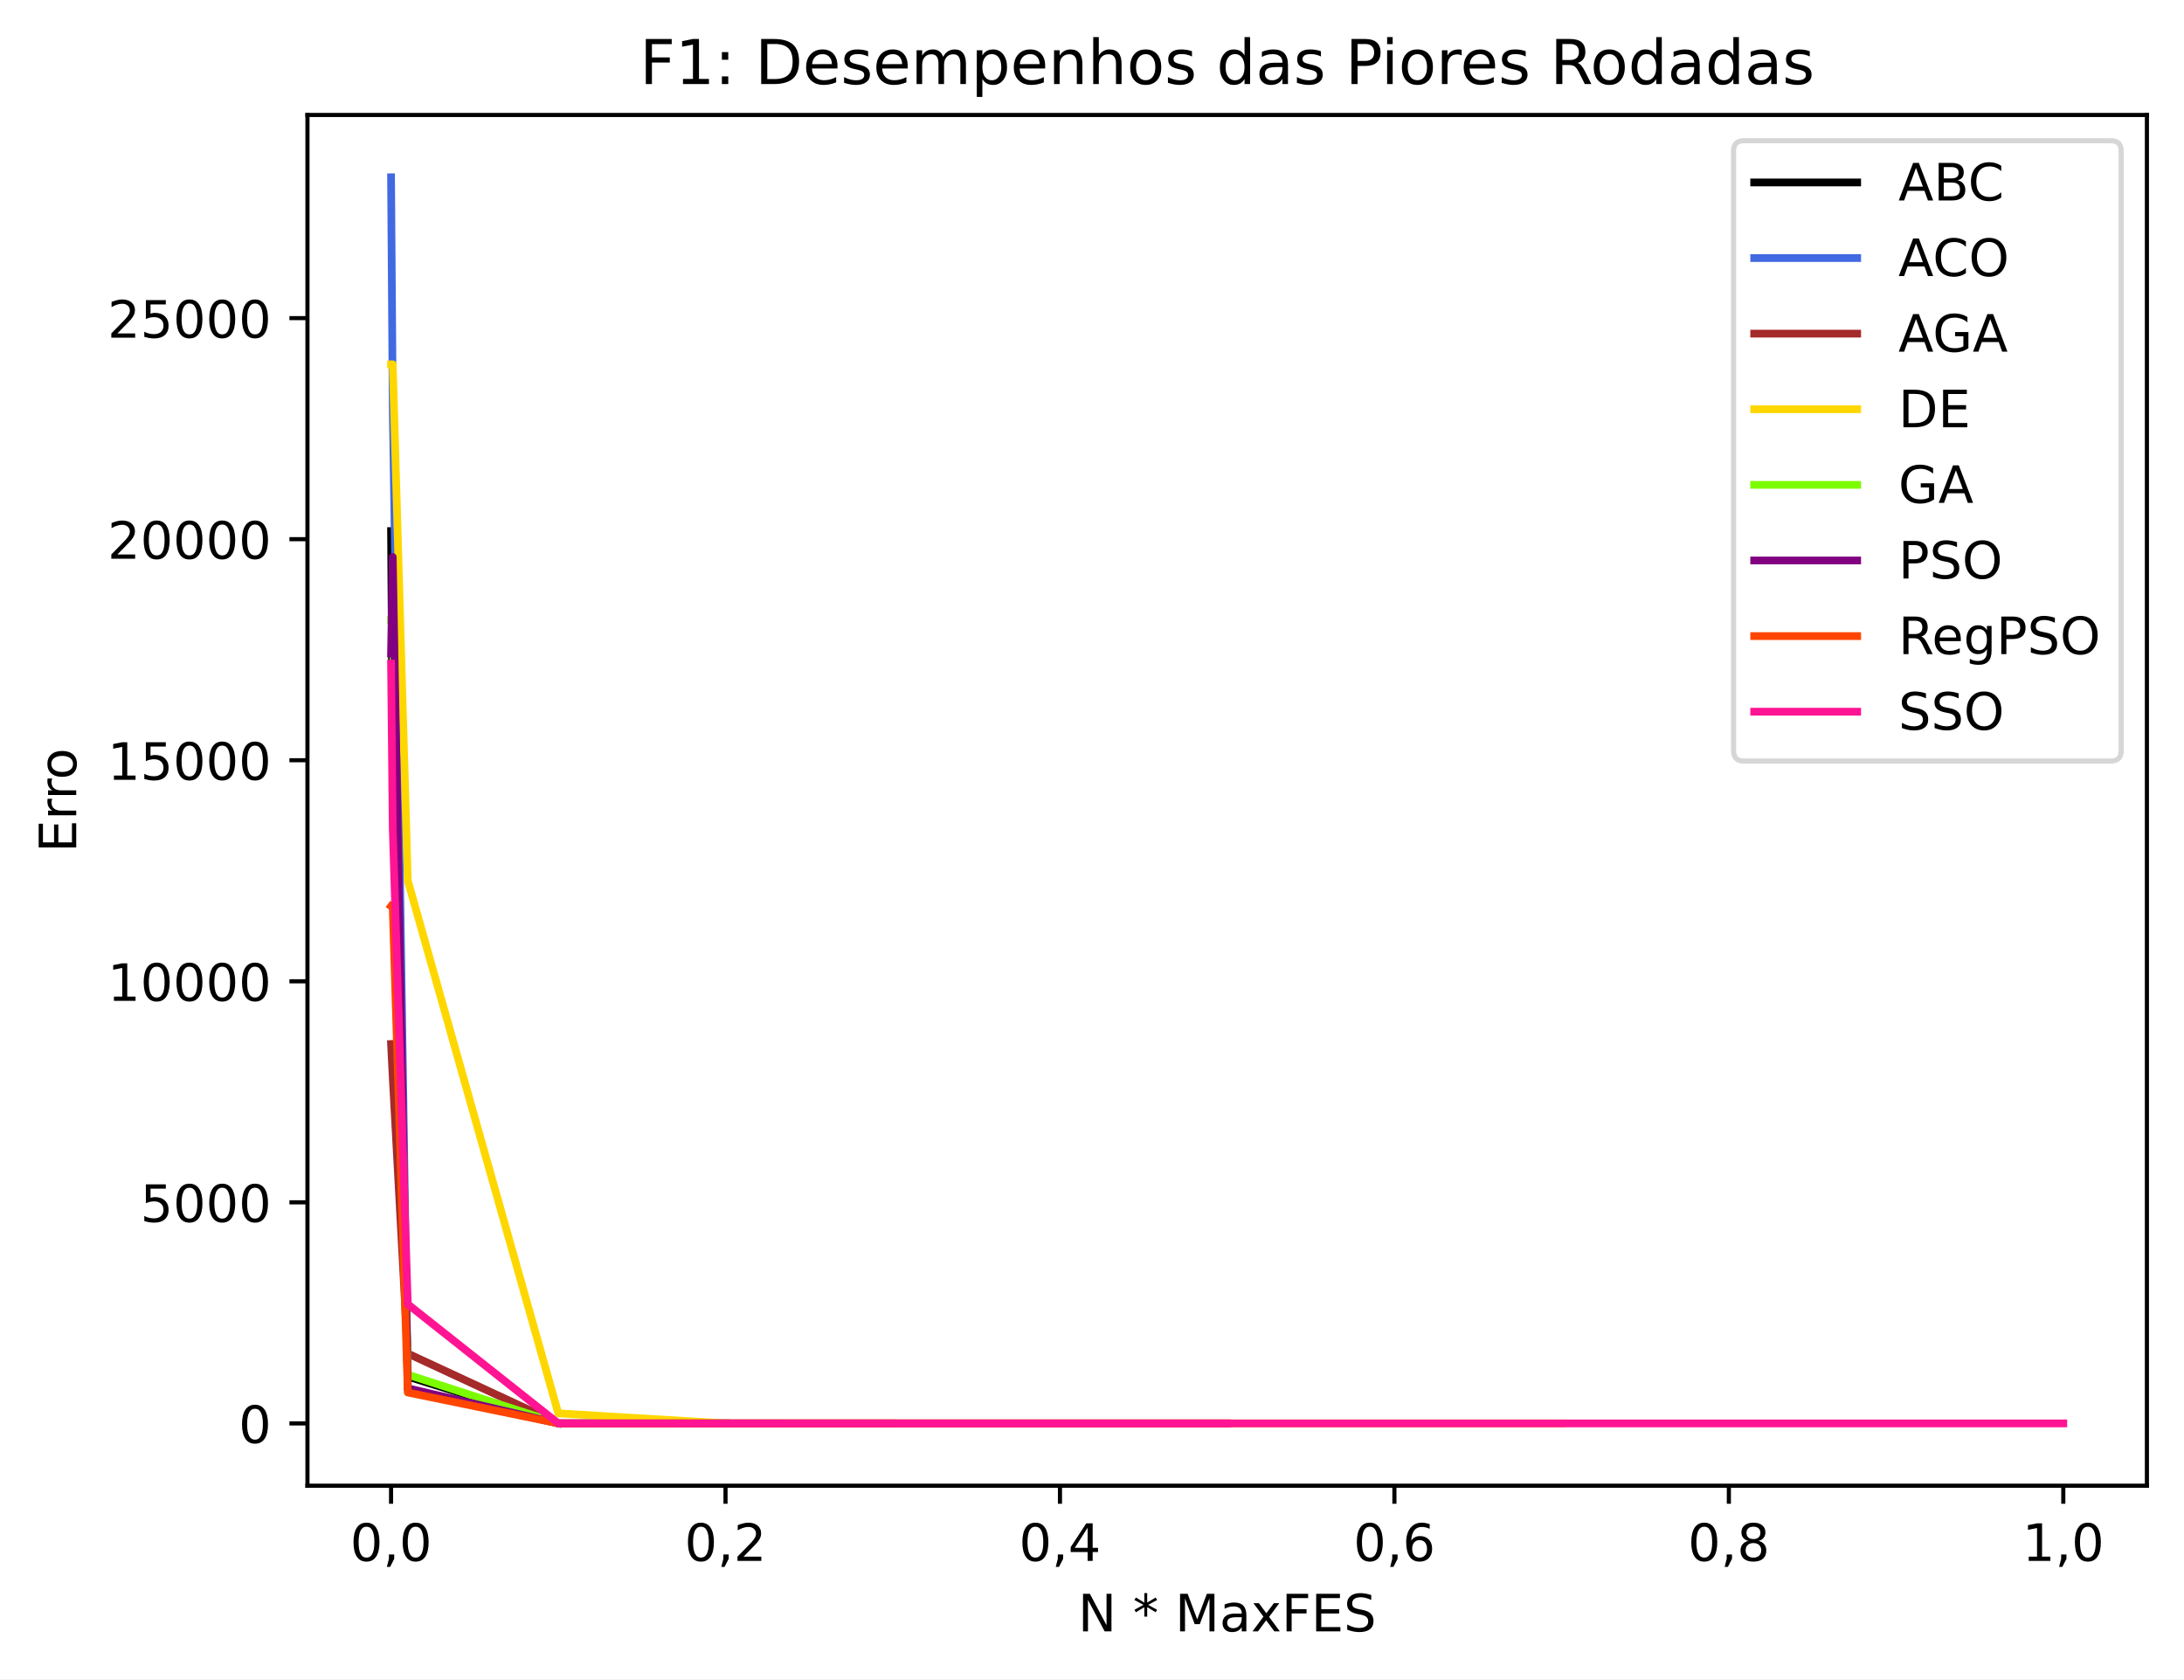
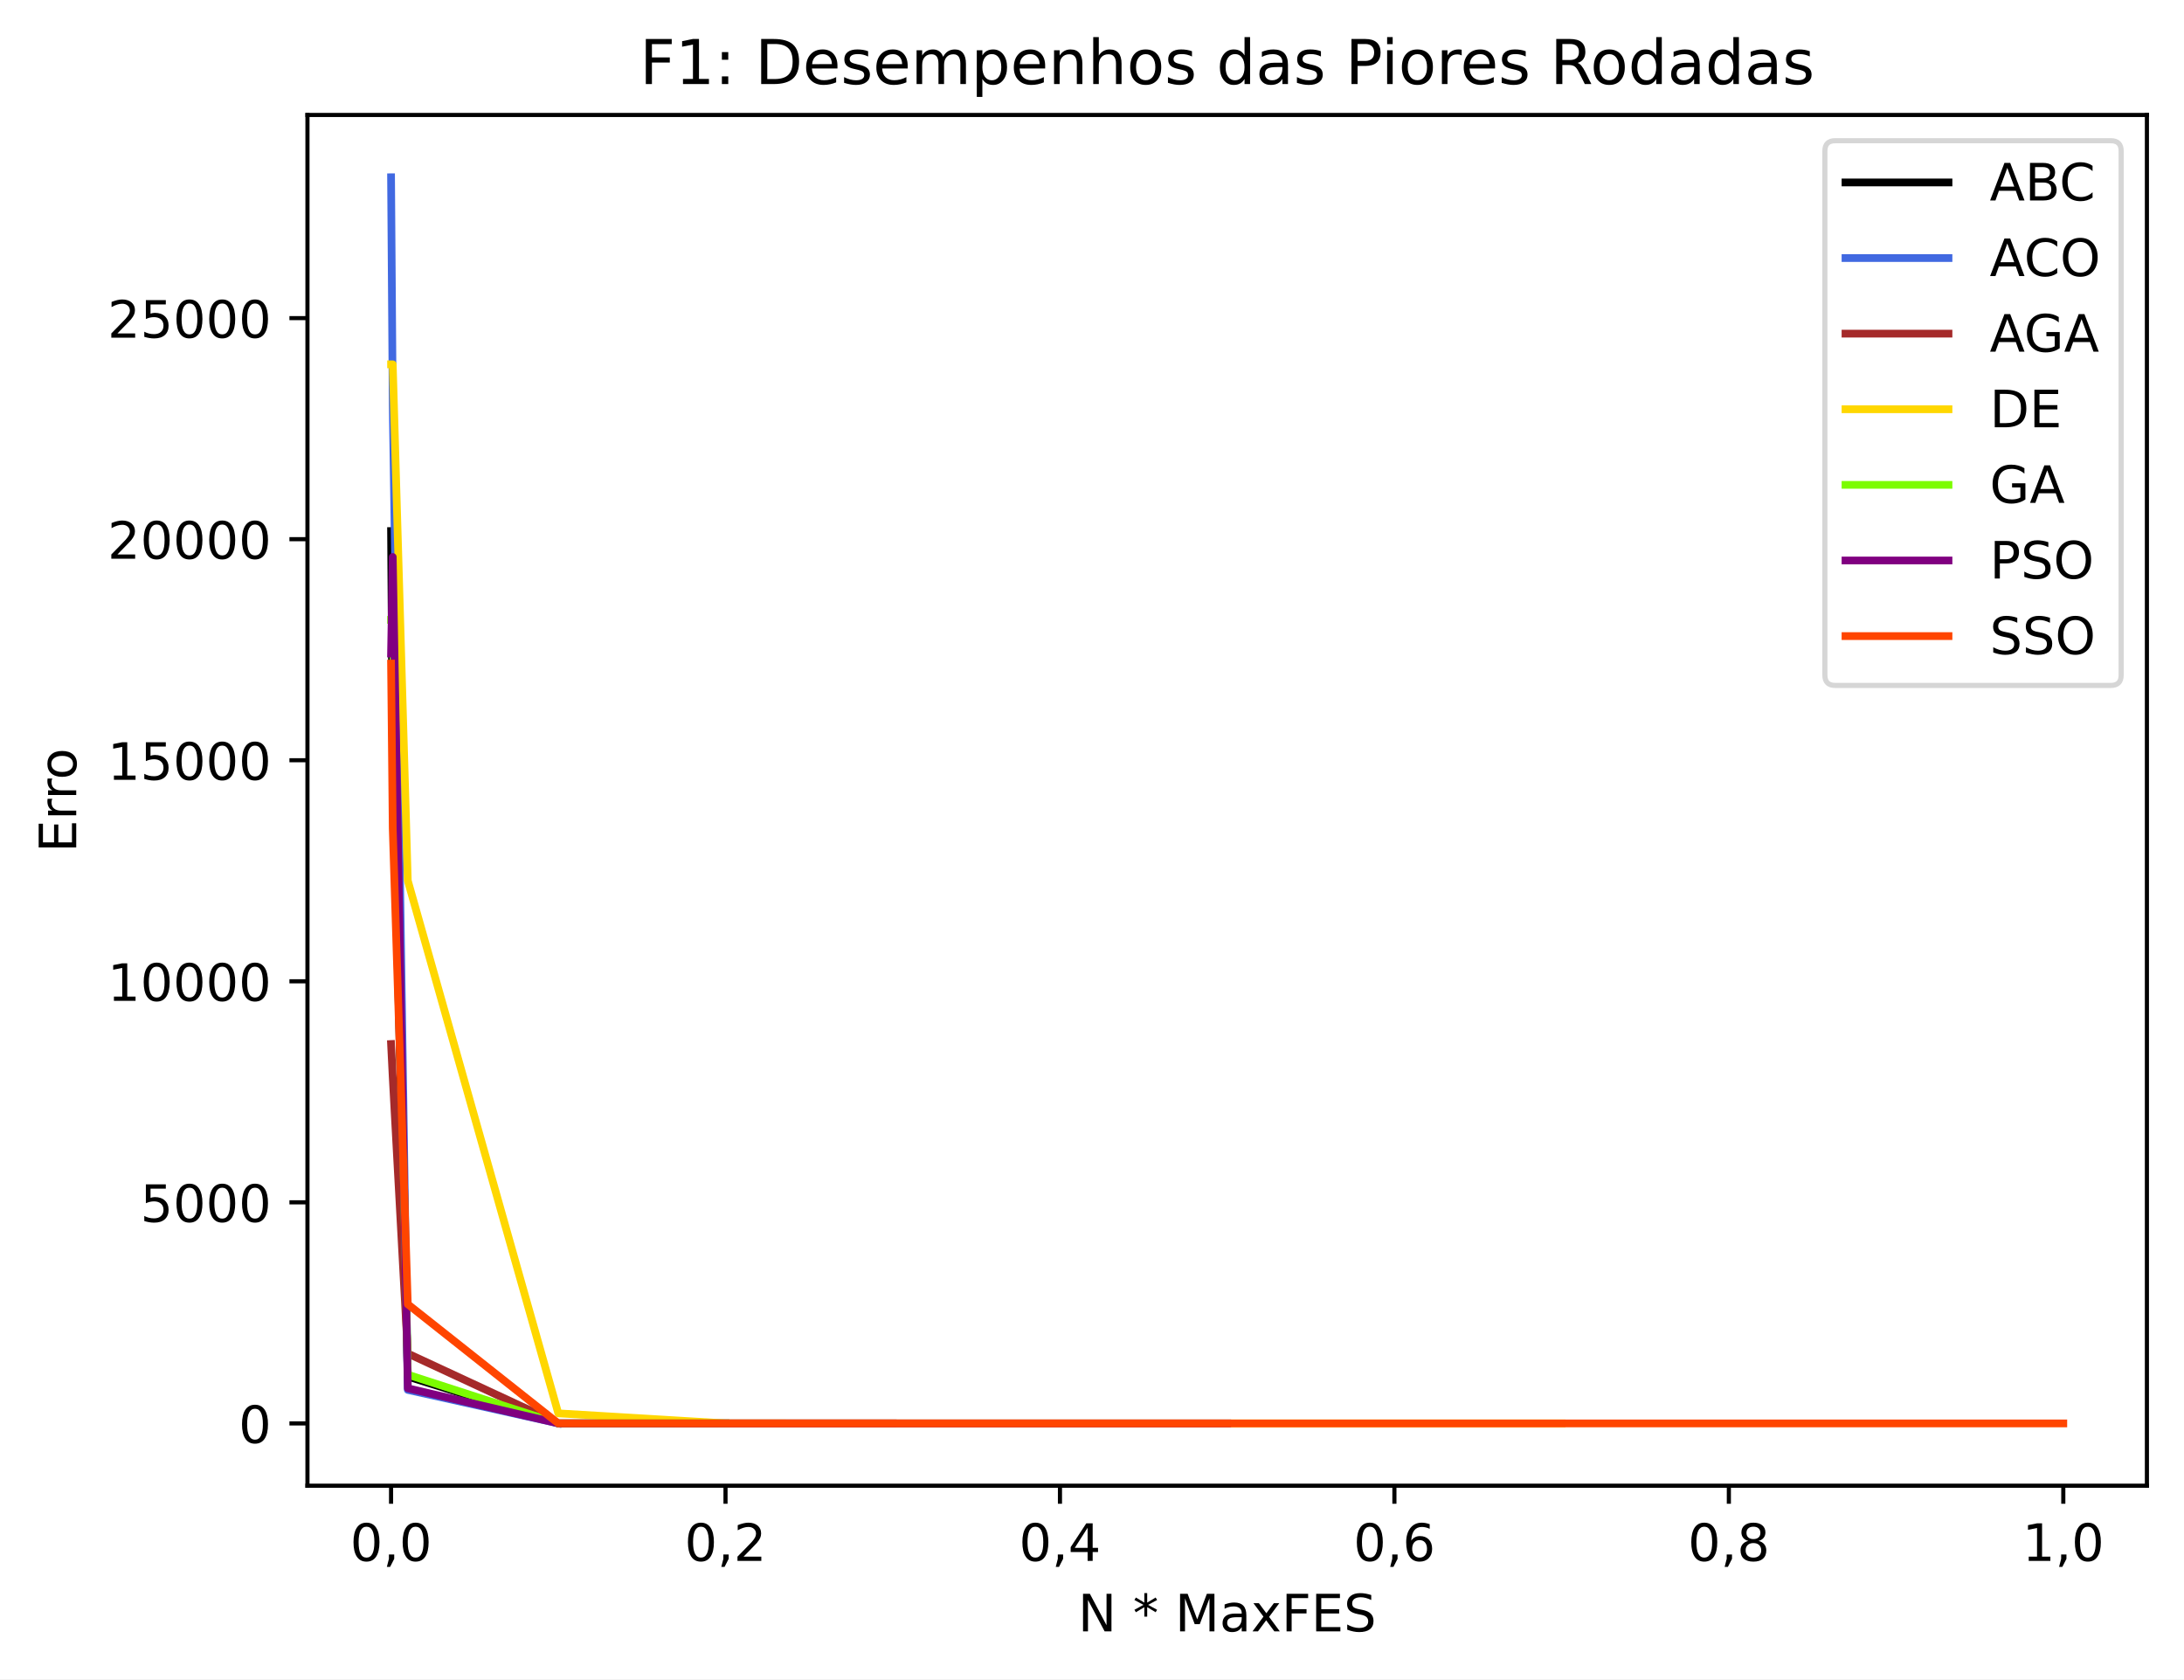
<svg xmlns="http://www.w3.org/2000/svg" xmlns:xlink="http://www.w3.org/1999/xlink" height="325.986pt" version="1.1" viewBox="0 0 424.011 325.986" width="424.011pt">
  <defs>
    <style type="text/css">*{stroke-linecap:butt;stroke-linejoin:round;}</style>
  </defs>
  <g id="figure_1">
    <g id="patch_1">
      <path d="M 0 325.986  L 424.011 325.986  L 424.011 0  L 0 0  z " style="fill:#ffffff;" />
    </g>
    <g id="axes_1">
      <g id="patch_2">
        <path d="M 59.691 288.43  L 416.811 288.43  L 416.811 22.318  L 59.691 22.318  z " style="fill:#ffffff;" />
      </g>
      <g id="matplotlib.axis_1">
        <g id="xtick_1">
          <g id="line2d_1">
            <defs>
-               <path d="M 0 0  L 0 3.5  " id="m56b409e2ac" style="stroke:#000000;stroke-width:0.8;" />
-             </defs>
-             <g>
-               <use style="stroke:#000000;stroke-width:0.8;" x="75.923" xlink:href="#m56b409e2ac" y="288.43" />
+               <path d="M 0 0  L 0 3.5  " id="m7da3869142" style="stroke:#000000;stroke-width:0.8;" />
+             </defs>
+             <g>
+               <use style="stroke:#000000;stroke-width:0.8;" x="75.923" xlink:href="#m7da3869142" y="288.43" />
            </g>
          </g>
          <g id="text_1">
            <g transform="translate(67.97179 303.0286)scale(0.1 -0.1)">
              <defs>
                <path d="M 31.781 66.406  Q 24.172 66.406 20.328 58.906  Q 16.5 51.422 16.5 36.375  Q 16.5 21.391 20.328 13.891  Q 24.172 6.391 31.781 6.391  Q 39.453 6.391 43.281 13.891  Q 47.125 21.391 47.125 36.375  Q 47.125 51.422 43.281 58.906  Q 39.453 66.406 31.781 66.406  z M 31.781 74.219  Q 44.047 74.219 50.516 64.516  Q 56.984 54.828 56.984 36.375  Q 56.984 17.969 50.516 8.266  Q 44.047 -1.422 31.781 -1.422  Q 19.531 -1.422 13.062 8.266  Q 6.594 17.969 6.594 36.375  Q 6.594 54.828 13.062 64.516  Q 19.531 74.219 31.781 74.219  z " id="DejaVuSans-48" />
                <path d="M 11.719 12.406  L 22.016 12.406  L 22.016 4  L 14.016 -11.625  L 7.719 -11.625  L 11.719 4  z " id="DejaVuSans-44" />
              </defs>
              <use xlink:href="#DejaVuSans-48" />
              <use x="63.623" xlink:href="#DejaVuSans-44" />
              <use x="95.41" xlink:href="#DejaVuSans-48" />
            </g>
          </g>
        </g>
        <g id="xtick_2">
          <g id="line2d_2">
            <g>
-               <use style="stroke:#000000;stroke-width:0.8;" x="140.854" xlink:href="#m56b409e2ac" y="288.43" />
+               <use style="stroke:#000000;stroke-width:0.8;" x="140.854" xlink:href="#m7da3869142" y="288.43" />
            </g>
          </g>
          <g id="text_2">
            <g transform="translate(132.9027 303.0286)scale(0.1 -0.1)">
              <defs>
                <path d="M 19.188 8.297  L 53.609 8.297  L 53.609 0  L 7.328 0  L 7.328 8.297  Q 12.938 14.109 22.625 23.891  Q 32.328 33.688 34.812 36.531  Q 39.547 41.844 41.422 45.531  Q 43.312 49.219 43.312 52.781  Q 43.312 58.594 39.234 62.25  Q 35.156 65.922 28.609 65.922  Q 23.969 65.922 18.812 64.312  Q 13.672 62.703 7.812 59.422  L 7.812 69.391  Q 13.766 71.781 18.938 73  Q 24.125 74.219 28.422 74.219  Q 39.75 74.219 46.484 68.547  Q 53.219 62.891 53.219 53.422  Q 53.219 48.922 51.531 44.891  Q 49.859 40.875 45.406 35.406  Q 44.188 33.984 37.641 27.219  Q 31.109 20.453 19.188 8.297  z " id="DejaVuSans-50" />
              </defs>
              <use xlink:href="#DejaVuSans-48" />
              <use x="63.623" xlink:href="#DejaVuSans-44" />
              <use x="95.41" xlink:href="#DejaVuSans-50" />
            </g>
          </g>
        </g>
        <g id="xtick_3">
          <g id="line2d_3">
            <g>
-               <use style="stroke:#000000;stroke-width:0.8;" x="205.785" xlink:href="#m56b409e2ac" y="288.43" />
+               <use style="stroke:#000000;stroke-width:0.8;" x="205.785" xlink:href="#m7da3869142" y="288.43" />
            </g>
          </g>
          <g id="text_3">
            <g transform="translate(197.8336 303.0286)scale(0.1 -0.1)">
              <defs>
                <path d="M 37.797 64.312  L 12.891 25.391  L 37.797 25.391  z M 35.203 72.906  L 47.609 72.906  L 47.609 25.391  L 58.016 25.391  L 58.016 17.188  L 47.609 17.188  L 47.609 0  L 37.797 0  L 37.797 17.188  L 4.891 17.188  L 4.891 26.703  z " id="DejaVuSans-52" />
              </defs>
              <use xlink:href="#DejaVuSans-48" />
              <use x="63.623" xlink:href="#DejaVuSans-44" />
              <use x="95.41" xlink:href="#DejaVuSans-52" />
            </g>
          </g>
        </g>
        <g id="xtick_4">
          <g id="line2d_4">
            <g>
-               <use style="stroke:#000000;stroke-width:0.8;" x="270.716" xlink:href="#m56b409e2ac" y="288.43" />
+               <use style="stroke:#000000;stroke-width:0.8;" x="270.716" xlink:href="#m7da3869142" y="288.43" />
            </g>
          </g>
          <g id="text_4">
            <g transform="translate(262.7645 303.0286)scale(0.1 -0.1)">
              <defs>
                <path d="M 33.016 40.375  Q 26.375 40.375 22.484 35.828  Q 18.609 31.297 18.609 23.391  Q 18.609 15.531 22.484 10.953  Q 26.375 6.391 33.016 6.391  Q 39.656 6.391 43.531 10.953  Q 47.406 15.531 47.406 23.391  Q 47.406 31.297 43.531 35.828  Q 39.656 40.375 33.016 40.375  z M 52.594 71.297  L 52.594 62.312  Q 48.875 64.062 45.094 64.984  Q 41.312 65.922 37.594 65.922  Q 27.828 65.922 22.672 59.328  Q 17.531 52.734 16.797 39.406  Q 19.672 43.656 24.016 45.922  Q 28.375 48.188 33.594 48.188  Q 44.578 48.188 50.953 41.516  Q 57.328 34.859 57.328 23.391  Q 57.328 12.156 50.688 5.359  Q 44.047 -1.422 33.016 -1.422  Q 20.359 -1.422 13.672 8.266  Q 6.984 17.969 6.984 36.375  Q 6.984 53.656 15.188 63.938  Q 23.391 74.219 37.203 74.219  Q 40.922 74.219 44.703 73.484  Q 48.484 72.75 52.594 71.297  z " id="DejaVuSans-54" />
              </defs>
              <use xlink:href="#DejaVuSans-48" />
              <use x="63.623" xlink:href="#DejaVuSans-44" />
              <use x="95.41" xlink:href="#DejaVuSans-54" />
            </g>
          </g>
        </g>
        <g id="xtick_5">
          <g id="line2d_5">
            <g>
-               <use style="stroke:#000000;stroke-width:0.8;" x="335.647" xlink:href="#m56b409e2ac" y="288.43" />
+               <use style="stroke:#000000;stroke-width:0.8;" x="335.647" xlink:href="#m7da3869142" y="288.43" />
            </g>
          </g>
          <g id="text_5">
            <g transform="translate(327.6954 303.0286)scale(0.1 -0.1)">
              <defs>
                <path d="M 31.781 34.625  Q 24.75 34.625 20.719 30.859  Q 16.703 27.094 16.703 20.516  Q 16.703 13.922 20.719 10.156  Q 24.75 6.391 31.781 6.391  Q 38.812 6.391 42.859 10.172  Q 46.922 13.969 46.922 20.516  Q 46.922 27.094 42.891 30.859  Q 38.875 34.625 31.781 34.625  z M 21.922 38.812  Q 15.578 40.375 12.031 44.719  Q 8.5 49.078 8.5 55.328  Q 8.5 64.062 14.719 69.141  Q 20.953 74.219 31.781 74.219  Q 42.672 74.219 48.875 69.141  Q 55.078 64.062 55.078 55.328  Q 55.078 49.078 51.531 44.719  Q 48 40.375 41.703 38.812  Q 48.828 37.156 52.797 32.312  Q 56.781 27.484 56.781 20.516  Q 56.781 9.906 50.312 4.234  Q 43.844 -1.422 31.781 -1.422  Q 19.734 -1.422 13.25 4.234  Q 6.781 9.906 6.781 20.516  Q 6.781 27.484 10.781 32.312  Q 14.797 37.156 21.922 38.812  z M 18.312 54.391  Q 18.312 48.734 21.844 45.562  Q 25.391 42.391 31.781 42.391  Q 38.141 42.391 41.719 45.562  Q 45.312 48.734 45.312 54.391  Q 45.312 60.062 41.719 63.234  Q 38.141 66.406 31.781 66.406  Q 25.391 66.406 21.844 63.234  Q 18.312 60.062 18.312 54.391  z " id="DejaVuSans-56" />
              </defs>
              <use xlink:href="#DejaVuSans-48" />
              <use x="63.623" xlink:href="#DejaVuSans-44" />
              <use x="95.41" xlink:href="#DejaVuSans-56" />
            </g>
          </g>
        </g>
        <g id="xtick_6">
          <g id="line2d_6">
            <g>
-               <use style="stroke:#000000;stroke-width:0.8;" x="400.578" xlink:href="#m56b409e2ac" y="288.43" />
+               <use style="stroke:#000000;stroke-width:0.8;" x="400.578" xlink:href="#m7da3869142" y="288.43" />
            </g>
          </g>
          <g id="text_6">
            <g transform="translate(392.6263 303.0286)scale(0.1 -0.1)">
              <defs>
                <path d="M 12.406 8.297  L 28.516 8.297  L 28.516 63.922  L 10.984 60.406  L 10.984 69.391  L 28.422 72.906  L 38.281 72.906  L 38.281 8.297  L 54.391 8.297  L 54.391 0  L 12.406 0  z " id="DejaVuSans-49" />
              </defs>
              <use xlink:href="#DejaVuSans-49" />
              <use x="63.623" xlink:href="#DejaVuSans-44" />
              <use x="95.41" xlink:href="#DejaVuSans-48" />
            </g>
          </g>
        </g>
        <g id="text_7">
          <g transform="translate(209.285 316.7067)scale(0.1 -0.1)">
            <defs>
              <path d="M 9.812 72.906  L 23.094 72.906  L 55.422 11.922  L 55.422 72.906  L 64.984 72.906  L 64.984 0  L 51.703 0  L 19.391 60.984  L 19.391 0  L 9.812 0  z " id="DejaVuSans-78" />
              <path id="DejaVuSans-32" />
              <path d="M 47.016 60.891  L 29.5 51.422  L 47.016 41.891  L 44.188 37.109  L 27.781 47.016  L 27.781 28.609  L 22.219 28.609  L 22.219 47.016  L 5.812 37.109  L 2.984 41.891  L 20.516 51.422  L 2.984 60.891  L 5.812 65.719  L 22.219 55.812  L 22.219 74.219  L 27.781 74.219  L 27.781 55.812  L 44.188 65.719  z " id="DejaVuSans-42" />
              <path d="M 9.812 72.906  L 24.516 72.906  L 43.109 23.297  L 61.812 72.906  L 76.516 72.906  L 76.516 0  L 66.891 0  L 66.891 64.016  L 48.094 14.016  L 38.188 14.016  L 19.391 64.016  L 19.391 0  L 9.812 0  z " id="DejaVuSans-77" />
              <path d="M 34.281 27.484  Q 23.391 27.484 19.188 25  Q 14.984 22.516 14.984 16.5  Q 14.984 11.719 18.141 8.906  Q 21.297 6.109 26.703 6.109  Q 34.188 6.109 38.703 11.406  Q 43.219 16.703 43.219 25.484  L 43.219 27.484  z M 52.203 31.203  L 52.203 0  L 43.219 0  L 43.219 8.297  Q 40.141 3.328 35.547 0.953  Q 30.953 -1.422 24.312 -1.422  Q 15.922 -1.422 10.953 3.297  Q 6 8.016 6 15.922  Q 6 25.141 12.172 29.828  Q 18.359 34.516 30.609 34.516  L 43.219 34.516  L 43.219 35.406  Q 43.219 41.609 39.141 45  Q 35.062 48.391 27.688 48.391  Q 23 48.391 18.547 47.266  Q 14.109 46.141 10.016 43.891  L 10.016 52.203  Q 14.938 54.109 19.578 55.047  Q 24.219 56 28.609 56  Q 40.484 56 46.344 49.844  Q 52.203 43.703 52.203 31.203  z " id="DejaVuSans-97" />
              <path d="M 54.891 54.688  L 35.109 28.078  L 55.906 0  L 45.312 0  L 29.391 21.484  L 13.484 0  L 2.875 0  L 24.125 28.609  L 4.688 54.688  L 15.281 54.688  L 29.781 35.203  L 44.281 54.688  z " id="DejaVuSans-120" />
              <path d="M 9.812 72.906  L 51.703 72.906  L 51.703 64.594  L 19.672 64.594  L 19.672 43.109  L 48.578 43.109  L 48.578 34.812  L 19.672 34.812  L 19.672 0  L 9.812 0  z " id="DejaVuSans-70" />
              <path d="M 9.812 72.906  L 55.906 72.906  L 55.906 64.594  L 19.672 64.594  L 19.672 43.016  L 54.391 43.016  L 54.391 34.719  L 19.672 34.719  L 19.672 8.297  L 56.781 8.297  L 56.781 0  L 9.812 0  z " id="DejaVuSans-69" />
              <path d="M 53.516 70.516  L 53.516 60.891  Q 47.906 63.578 42.922 64.891  Q 37.938 66.219 33.297 66.219  Q 25.25 66.219 20.875 63.094  Q 16.5 59.969 16.5 54.203  Q 16.5 49.359 19.406 46.891  Q 22.312 44.438 30.422 42.922  L 36.375 41.703  Q 47.406 39.594 52.656 34.297  Q 57.906 29 57.906 20.125  Q 57.906 9.516 50.797 4.047  Q 43.703 -1.422 29.984 -1.422  Q 24.812 -1.422 18.969 -0.25  Q 13.141 0.922 6.891 3.219  L 6.891 13.375  Q 12.891 10.016 18.656 8.297  Q 24.422 6.594 29.984 6.594  Q 38.422 6.594 43.016 9.906  Q 47.609 13.234 47.609 19.391  Q 47.609 24.75 44.312 27.781  Q 41.016 30.812 33.5 32.328  L 27.484 33.5  Q 16.453 35.688 11.516 40.375  Q 6.594 45.062 6.594 53.422  Q 6.594 63.094 13.406 68.656  Q 20.219 74.219 32.172 74.219  Q 37.312 74.219 42.625 73.281  Q 47.953 72.359 53.516 70.516  z " id="DejaVuSans-83" />
            </defs>
            <use xlink:href="#DejaVuSans-78" />
            <use x="74.805" xlink:href="#DejaVuSans-32" />
            <use x="106.592" xlink:href="#DejaVuSans-42" />
            <use x="156.592" xlink:href="#DejaVuSans-32" />
            <use x="188.379" xlink:href="#DejaVuSans-77" />
            <use x="274.658" xlink:href="#DejaVuSans-97" />
            <use x="335.938" xlink:href="#DejaVuSans-120" />
            <use x="395.117" xlink:href="#DejaVuSans-70" />
            <use x="452.637" xlink:href="#DejaVuSans-69" />
            <use x="515.82" xlink:href="#DejaVuSans-83" />
          </g>
        </g>
      </g>
      <g id="matplotlib.axis_2">
        <g id="ytick_1">
          <g id="line2d_7">
            <defs>
-               <path d="M 0 0  L -3.5 0  " id="mab3348db96" style="stroke:#000000;stroke-width:0.8;" />
-             </defs>
-             <g>
-               <use style="stroke:#000000;stroke-width:0.8;" x="59.691" xlink:href="#mab3348db96" y="276.334" />
+               <path d="M 0 0  L -3.5 0  " id="m4d74905a44" style="stroke:#000000;stroke-width:0.8;" />
+             </defs>
+             <g>
+               <use style="stroke:#000000;stroke-width:0.8;" x="59.691" xlink:href="#m4d74905a44" y="276.334" />
            </g>
          </g>
          <g id="text_8">
            <g transform="translate(46.32812 280.1333)scale(0.1 -0.1)">
              <use xlink:href="#DejaVuSans-48" />
            </g>
          </g>
        </g>
        <g id="ytick_2">
          <g id="line2d_8">
            <g>
-               <use style="stroke:#000000;stroke-width:0.8;" x="59.691" xlink:href="#mab3348db96" y="233.419" />
+               <use style="stroke:#000000;stroke-width:0.8;" x="59.691" xlink:href="#m4d74905a44" y="233.419" />
            </g>
          </g>
          <g id="text_9">
            <g transform="translate(27.24063 237.2183)scale(0.1 -0.1)">
              <defs>
                <path d="M 10.797 72.906  L 49.516 72.906  L 49.516 64.594  L 19.828 64.594  L 19.828 46.734  Q 21.969 47.469 24.109 47.828  Q 26.266 48.188 28.422 48.188  Q 40.625 48.188 47.75 41.5  Q 54.891 34.812 54.891 23.391  Q 54.891 11.625 47.562 5.094  Q 40.234 -1.422 26.906 -1.422  Q 22.312 -1.422 17.547 -0.641  Q 12.797 0.141 7.719 1.703  L 7.719 11.625  Q 12.109 9.234 16.797 8.062  Q 21.484 6.891 26.703 6.891  Q 35.156 6.891 40.078 11.328  Q 45.016 15.766 45.016 23.391  Q 45.016 31 40.078 35.438  Q 35.156 39.891 26.703 39.891  Q 22.75 39.891 18.812 39.016  Q 14.891 38.141 10.797 36.281  z " id="DejaVuSans-53" />
              </defs>
              <use xlink:href="#DejaVuSans-53" />
              <use x="63.623" xlink:href="#DejaVuSans-48" />
              <use x="127.246" xlink:href="#DejaVuSans-48" />
              <use x="190.869" xlink:href="#DejaVuSans-48" />
            </g>
          </g>
        </g>
        <g id="ytick_3">
          <g id="line2d_9">
            <g>
-               <use style="stroke:#000000;stroke-width:0.8;" x="59.691" xlink:href="#mab3348db96" y="190.504" />
+               <use style="stroke:#000000;stroke-width:0.8;" x="59.691" xlink:href="#m4d74905a44" y="190.504" />
            </g>
          </g>
          <g id="text_10">
            <g transform="translate(20.87813 194.3032)scale(0.1 -0.1)">
              <use xlink:href="#DejaVuSans-49" />
              <use x="63.623" xlink:href="#DejaVuSans-48" />
              <use x="127.246" xlink:href="#DejaVuSans-48" />
              <use x="190.869" xlink:href="#DejaVuSans-48" />
              <use x="254.492" xlink:href="#DejaVuSans-48" />
            </g>
          </g>
        </g>
        <g id="ytick_4">
          <g id="line2d_10">
            <g>
-               <use style="stroke:#000000;stroke-width:0.8;" x="59.691" xlink:href="#mab3348db96" y="147.589" />
+               <use style="stroke:#000000;stroke-width:0.8;" x="59.691" xlink:href="#m4d74905a44" y="147.589" />
            </g>
          </g>
          <g id="text_11">
            <g transform="translate(20.87813 151.3882)scale(0.1 -0.1)">
              <use xlink:href="#DejaVuSans-49" />
              <use x="63.623" xlink:href="#DejaVuSans-53" />
              <use x="127.246" xlink:href="#DejaVuSans-48" />
              <use x="190.869" xlink:href="#DejaVuSans-48" />
              <use x="254.492" xlink:href="#DejaVuSans-48" />
            </g>
          </g>
        </g>
        <g id="ytick_5">
          <g id="line2d_11">
            <g>
-               <use style="stroke:#000000;stroke-width:0.8;" x="59.691" xlink:href="#mab3348db96" y="104.674" />
+               <use style="stroke:#000000;stroke-width:0.8;" x="59.691" xlink:href="#m4d74905a44" y="104.674" />
            </g>
          </g>
          <g id="text_12">
            <g transform="translate(20.87813 108.4731)scale(0.1 -0.1)">
              <use xlink:href="#DejaVuSans-50" />
              <use x="63.623" xlink:href="#DejaVuSans-48" />
              <use x="127.246" xlink:href="#DejaVuSans-48" />
              <use x="190.869" xlink:href="#DejaVuSans-48" />
              <use x="254.492" xlink:href="#DejaVuSans-48" />
            </g>
          </g>
        </g>
        <g id="ytick_6">
          <g id="line2d_12">
            <g>
-               <use style="stroke:#000000;stroke-width:0.8;" x="59.691" xlink:href="#mab3348db96" y="61.759" />
+               <use style="stroke:#000000;stroke-width:0.8;" x="59.691" xlink:href="#m4d74905a44" y="61.759" />
            </g>
          </g>
          <g id="text_13">
            <g transform="translate(20.87813 65.55803)scale(0.1 -0.1)">
              <use xlink:href="#DejaVuSans-50" />
              <use x="63.623" xlink:href="#DejaVuSans-53" />
              <use x="127.246" xlink:href="#DejaVuSans-48" />
              <use x="190.869" xlink:href="#DejaVuSans-48" />
              <use x="254.492" xlink:href="#DejaVuSans-48" />
            </g>
          </g>
        </g>
        <g id="text_14">
          <g transform="translate(14.79844 165.5038)rotate(-90)scale(0.1 -0.1)">
            <defs>
              <path d="M 41.109 46.297  Q 39.594 47.172 37.812 47.578  Q 36.031 48 33.891 48  Q 26.266 48 22.188 43.047  Q 18.109 38.094 18.109 28.812  L 18.109 0  L 9.078 0  L 9.078 54.688  L 18.109 54.688  L 18.109 46.188  Q 20.953 51.172 25.484 53.578  Q 30.031 56 36.531 56  Q 37.453 56 38.578 55.875  Q 39.703 55.766 41.062 55.516  z " id="DejaVuSans-114" />
              <path d="M 30.609 48.391  Q 23.391 48.391 19.188 42.75  Q 14.984 37.109 14.984 27.297  Q 14.984 17.484 19.156 11.844  Q 23.344 6.203 30.609 6.203  Q 37.797 6.203 41.984 11.859  Q 46.188 17.531 46.188 27.297  Q 46.188 37.016 41.984 42.703  Q 37.797 48.391 30.609 48.391  z M 30.609 56  Q 42.328 56 49.016 48.375  Q 55.719 40.766 55.719 27.297  Q 55.719 13.875 49.016 6.219  Q 42.328 -1.422 30.609 -1.422  Q 18.844 -1.422 12.172 6.219  Q 5.516 13.875 5.516 27.297  Q 5.516 40.766 12.172 48.375  Q 18.844 56 30.609 56  z " id="DejaVuSans-111" />
            </defs>
            <use xlink:href="#DejaVuSans-69" />
            <use x="63.184" xlink:href="#DejaVuSans-114" />
            <use x="102.547" xlink:href="#DejaVuSans-114" />
            <use x="141.41" xlink:href="#DejaVuSans-111" />
          </g>
        </g>
      </g>
      <g id="line2d_13">
-         <path clip-path="url(#p3484e125de)" d="M 75.923 103.094  L 76.248 147.487  L 79.17 267.245  L 108.389 276.334  L 140.854 276.334  " style="fill:none;stroke:#000000;stroke-linecap:square;stroke-width:1.5;" />
+         <path clip-path="url(#pa7bf9ac730)" d="M 75.923 103.094  L 76.248 147.487  L 79.17 267.245  L 108.389 276.334  L 140.854 276.334  " style="fill:none;stroke:#000000;stroke-linecap:square;stroke-width:1.5;" />
      </g>
      <g id="line2d_14">
-         <path clip-path="url(#p3484e125de)" d="M 75.923 34.414  L 76.248 78.707  L 79.17 269.829  L 108.389 276.334  " style="fill:none;stroke:#4169e1;stroke-linecap:square;stroke-width:1.5;" />
+         <path clip-path="url(#pa7bf9ac730)" d="M 75.923 34.414  L 76.248 78.707  L 79.17 269.829  L 108.389 276.334  " style="fill:none;stroke:#4169e1;stroke-linecap:square;stroke-width:1.5;" />
      </g>
      <g id="line2d_15">
-         <path clip-path="url(#p3484e125de)" d="M 75.923 202.684  L 76.248 209.165  L 79.17 262.766  L 108.389 276.334  L 140.854 276.334  L 173.32 276.334  " style="fill:none;stroke:#a52a2a;stroke-linecap:square;stroke-width:1.5;" />
+         <path clip-path="url(#pa7bf9ac730)" d="M 75.923 202.684  L 76.248 209.165  L 79.17 262.766  L 108.389 276.334  L 140.854 276.334  L 173.32 276.334  " style="fill:none;stroke:#a52a2a;stroke-linecap:square;stroke-width:1.5;" />
      </g>
      <g id="line2d_16">
-         <path clip-path="url(#p3484e125de)" d="M 75.923 70.731  L 76.248 70.731  L 79.17 170.959  L 108.389 274.381  L 140.854 276.326  L 173.32 276.334  L 205.785 276.334  L 238.251 276.334  L 270.716 276.334  L 303.182 276.334  " style="fill:none;stroke:#ffd700;stroke-linecap:square;stroke-width:1.5;" />
+         <path clip-path="url(#pa7bf9ac730)" d="M 75.923 70.731  L 76.248 70.731  L 79.17 170.959  L 108.389 274.381  L 140.854 276.326  L 173.32 276.334  L 205.785 276.334  L 238.251 276.334  L 270.716 276.334  L 303.182 276.334  " style="fill:none;stroke:#ffd700;stroke-linecap:square;stroke-width:1.5;" />
      </g>
      <g id="line2d_17">
-         <path clip-path="url(#p3484e125de)" d="M 75.923 120.337  L 76.248 120.337  L 79.17 266.872  L 108.389 276.334  L 140.854 276.334  " style="fill:none;stroke:#7cfc00;stroke-linecap:square;stroke-width:1.5;" />
+         <path clip-path="url(#pa7bf9ac730)" d="M 75.923 120.337  L 76.248 120.337  L 79.17 266.872  L 108.389 276.334  L 140.854 276.334  " style="fill:none;stroke:#7cfc00;stroke-linecap:square;stroke-width:1.5;" />
      </g>
      <g id="line2d_18">
-         <path clip-path="url(#p3484e125de)" d="M 75.923 126.879  L 76.248 108.135  L 79.17 269.518  L 108.389 276.33  L 140.854 276.334  L 173.32 276.334  L 205.785 276.334  L 238.251 276.334  " style="fill:none;stroke:#800080;stroke-linecap:square;stroke-width:1.5;" />
+         <path clip-path="url(#pa7bf9ac730)" d="M 75.923 126.879  L 76.248 108.135  L 79.17 269.518  L 108.389 276.33  L 140.854 276.334  L 173.32 276.334  L 205.785 276.334  L 238.251 276.334  " style="fill:none;stroke:#800080;stroke-linecap:square;stroke-width:1.5;" />
      </g>
      <g id="line2d_19">
-         <path clip-path="url(#p3484e125de)" d="M 75.923 175.933  L 76.248 176.178  L 79.17 270.337  L 108.389 276.332  L 140.854 276.334  L 173.32 276.334  L 205.785 276.334  L 238.251 276.334  " style="fill:none;stroke:#ff4500;stroke-linecap:square;stroke-width:1.5;" />
-       </g>
-       <g id="line2d_20">
-         <path clip-path="url(#p3484e125de)" d="M 75.923 128.828  L 76.248 160.795  L 79.17 253.201  L 108.389 276.33  L 140.854 276.334  L 173.32 276.334  L 205.785 276.334  L 238.251 276.334  L 270.716 276.334  L 303.182 276.334  L 335.647 276.334  L 368.112 276.334  L 400.578 276.334  " style="fill:none;stroke:#ff1493;stroke-linecap:square;stroke-width:1.5;" />
+         <path clip-path="url(#pa7bf9ac730)" d="M 75.923 128.828  L 76.248 160.795  L 79.17 253.201  L 108.389 276.33  L 140.854 276.334  L 173.32 276.334  L 205.785 276.334  L 238.251 276.334  L 270.716 276.334  L 303.182 276.334  L 335.647 276.334  L 368.112 276.334  L 400.578 276.334  " style="fill:none;stroke:#ff4500;stroke-linecap:square;stroke-width:1.5;" />
      </g>
      <g id="patch_3">
        <path d="M 59.691 288.43  L 59.691 22.318  " style="fill:none;stroke:#000000;stroke-linecap:square;stroke-linejoin:miter;stroke-width:0.8;" />
      </g>
      <g id="patch_4">
        <path d="M 416.811 288.43  L 416.811 22.318  " style="fill:none;stroke:#000000;stroke-linecap:square;stroke-linejoin:miter;stroke-width:0.8;" />
      </g>
      <g id="patch_5">
        <path d="M 59.691 288.43  L 416.811 288.43  " style="fill:none;stroke:#000000;stroke-linecap:square;stroke-linejoin:miter;stroke-width:0.8;" />
      </g>
      <g id="patch_6">
        <path d="M 59.691 22.318  L 416.811 22.318  " style="fill:none;stroke:#000000;stroke-linecap:square;stroke-linejoin:miter;stroke-width:0.8;" />
      </g>
      <g id="text_15">
        <g transform="translate(124.2075 16.31812)scale(0.12 -0.12)">
          <defs>
            <path d="M 11.719 12.406  L 22.016 12.406  L 22.016 0  L 11.719 0  z M 11.719 51.703  L 22.016 51.703  L 22.016 39.312  L 11.719 39.312  z " id="DejaVuSans-58" />
            <path d="M 19.672 64.797  L 19.672 8.109  L 31.594 8.109  Q 46.688 8.109 53.688 14.938  Q 60.688 21.781 60.688 36.531  Q 60.688 51.172 53.688 57.984  Q 46.688 64.797 31.594 64.797  z M 9.812 72.906  L 30.078 72.906  Q 51.266 72.906 61.172 64.094  Q 71.094 55.281 71.094 36.531  Q 71.094 17.672 61.125 8.828  Q 51.172 0 30.078 0  L 9.812 0  z " id="DejaVuSans-68" />
            <path d="M 56.203 29.594  L 56.203 25.203  L 14.891 25.203  Q 15.484 15.922 20.484 11.062  Q 25.484 6.203 34.422 6.203  Q 39.594 6.203 44.453 7.469  Q 49.312 8.734 54.109 11.281  L 54.109 2.781  Q 49.266 0.734 44.188 -0.344  Q 39.109 -1.422 33.891 -1.422  Q 20.797 -1.422 13.156 6.188  Q 5.516 13.812 5.516 26.812  Q 5.516 40.234 12.766 48.109  Q 20.016 56 32.328 56  Q 43.359 56 49.781 48.891  Q 56.203 41.797 56.203 29.594  z M 47.219 32.234  Q 47.125 39.594 43.094 43.984  Q 39.062 48.391 32.422 48.391  Q 24.906 48.391 20.391 44.141  Q 15.875 39.891 15.188 32.172  z " id="DejaVuSans-101" />
            <path d="M 44.281 53.078  L 44.281 44.578  Q 40.484 46.531 36.375 47.5  Q 32.281 48.484 27.875 48.484  Q 21.188 48.484 17.844 46.438  Q 14.5 44.391 14.5 40.281  Q 14.5 37.156 16.891 35.375  Q 19.281 33.594 26.516 31.984  L 29.594 31.297  Q 39.156 29.25 43.188 25.516  Q 47.219 21.781 47.219 15.094  Q 47.219 7.469 41.188 3.016  Q 35.156 -1.422 24.609 -1.422  Q 20.219 -1.422 15.453 -0.562  Q 10.688 0.297 5.422 2  L 5.422 11.281  Q 10.406 8.688 15.234 7.391  Q 20.062 6.109 24.812 6.109  Q 31.156 6.109 34.562 8.281  Q 37.984 10.453 37.984 14.406  Q 37.984 18.062 35.516 20.016  Q 33.062 21.969 24.703 23.781  L 21.578 24.516  Q 13.234 26.266 9.516 29.906  Q 5.812 33.547 5.812 39.891  Q 5.812 47.609 11.281 51.797  Q 16.75 56 26.812 56  Q 31.781 56 36.172 55.266  Q 40.578 54.547 44.281 53.078  z " id="DejaVuSans-115" />
            <path d="M 52 44.188  Q 55.375 50.25 60.062 53.125  Q 64.75 56 71.094 56  Q 79.641 56 84.281 50.016  Q 88.922 44.047 88.922 33.016  L 88.922 0  L 79.891 0  L 79.891 32.719  Q 79.891 40.578 77.094 44.375  Q 74.312 48.188 68.609 48.188  Q 61.625 48.188 57.562 43.547  Q 53.516 38.922 53.516 30.906  L 53.516 0  L 44.484 0  L 44.484 32.719  Q 44.484 40.625 41.703 44.406  Q 38.922 48.188 33.109 48.188  Q 26.219 48.188 22.156 43.531  Q 18.109 38.875 18.109 30.906  L 18.109 0  L 9.078 0  L 9.078 54.688  L 18.109 54.688  L 18.109 46.188  Q 21.188 51.219 25.484 53.609  Q 29.781 56 35.688 56  Q 41.656 56 45.828 52.969  Q 50 49.953 52 44.188  z " id="DejaVuSans-109" />
            <path d="M 18.109 8.203  L 18.109 -20.797  L 9.078 -20.797  L 9.078 54.688  L 18.109 54.688  L 18.109 46.391  Q 20.953 51.266 25.266 53.625  Q 29.594 56 35.594 56  Q 45.562 56 51.781 48.094  Q 58.016 40.188 58.016 27.297  Q 58.016 14.406 51.781 6.484  Q 45.562 -1.422 35.594 -1.422  Q 29.594 -1.422 25.266 0.953  Q 20.953 3.328 18.109 8.203  z M 48.688 27.297  Q 48.688 37.203 44.609 42.844  Q 40.531 48.484 33.406 48.484  Q 26.266 48.484 22.188 42.844  Q 18.109 37.203 18.109 27.297  Q 18.109 17.391 22.188 11.75  Q 26.266 6.109 33.406 6.109  Q 40.531 6.109 44.609 11.75  Q 48.688 17.391 48.688 27.297  z " id="DejaVuSans-112" />
            <path d="M 54.891 33.016  L 54.891 0  L 45.906 0  L 45.906 32.719  Q 45.906 40.484 42.875 44.328  Q 39.844 48.188 33.797 48.188  Q 26.516 48.188 22.312 43.547  Q 18.109 38.922 18.109 30.906  L 18.109 0  L 9.078 0  L 9.078 54.688  L 18.109 54.688  L 18.109 46.188  Q 21.344 51.125 25.703 53.562  Q 30.078 56 35.797 56  Q 45.219 56 50.047 50.172  Q 54.891 44.344 54.891 33.016  z " id="DejaVuSans-110" />
            <path d="M 54.891 33.016  L 54.891 0  L 45.906 0  L 45.906 32.719  Q 45.906 40.484 42.875 44.328  Q 39.844 48.188 33.797 48.188  Q 26.516 48.188 22.312 43.547  Q 18.109 38.922 18.109 30.906  L 18.109 0  L 9.078 0  L 9.078 75.984  L 18.109 75.984  L 18.109 46.188  Q 21.344 51.125 25.703 53.562  Q 30.078 56 35.797 56  Q 45.219 56 50.047 50.172  Q 54.891 44.344 54.891 33.016  z " id="DejaVuSans-104" />
            <path d="M 45.406 46.391  L 45.406 75.984  L 54.391 75.984  L 54.391 0  L 45.406 0  L 45.406 8.203  Q 42.578 3.328 38.25 0.953  Q 33.938 -1.422 27.875 -1.422  Q 17.969 -1.422 11.734 6.484  Q 5.516 14.406 5.516 27.297  Q 5.516 40.188 11.734 48.094  Q 17.969 56 27.875 56  Q 33.938 56 38.25 53.625  Q 42.578 51.266 45.406 46.391  z M 14.797 27.297  Q 14.797 17.391 18.875 11.75  Q 22.953 6.109 30.078 6.109  Q 37.203 6.109 41.297 11.75  Q 45.406 17.391 45.406 27.297  Q 45.406 37.203 41.297 42.844  Q 37.203 48.484 30.078 48.484  Q 22.953 48.484 18.875 42.844  Q 14.797 37.203 14.797 27.297  z " id="DejaVuSans-100" />
            <path d="M 19.672 64.797  L 19.672 37.406  L 32.078 37.406  Q 38.969 37.406 42.719 40.969  Q 46.484 44.531 46.484 51.125  Q 46.484 57.672 42.719 61.234  Q 38.969 64.797 32.078 64.797  z M 9.812 72.906  L 32.078 72.906  Q 44.344 72.906 50.609 67.359  Q 56.891 61.812 56.891 51.125  Q 56.891 40.328 50.609 34.812  Q 44.344 29.297 32.078 29.297  L 19.672 29.297  L 19.672 0  L 9.812 0  z " id="DejaVuSans-80" />
            <path d="M 9.422 54.688  L 18.406 54.688  L 18.406 0  L 9.422 0  z M 9.422 75.984  L 18.406 75.984  L 18.406 64.594  L 9.422 64.594  z " id="DejaVuSans-105" />
            <path d="M 44.391 34.188  Q 47.562 33.109 50.562 29.594  Q 53.562 26.078 56.594 19.922  L 66.609 0  L 56 0  L 46.688 18.703  Q 43.062 26.031 39.672 28.422  Q 36.281 30.812 30.422 30.812  L 19.672 30.812  L 19.672 0  L 9.812 0  L 9.812 72.906  L 32.078 72.906  Q 44.578 72.906 50.734 67.672  Q 56.891 62.453 56.891 51.906  Q 56.891 45.016 53.688 40.469  Q 50.484 35.938 44.391 34.188  z M 19.672 64.797  L 19.672 38.922  L 32.078 38.922  Q 39.203 38.922 42.844 42.219  Q 46.484 45.516 46.484 51.906  Q 46.484 58.297 42.844 61.547  Q 39.203 64.797 32.078 64.797  z " id="DejaVuSans-82" />
          </defs>
          <use xlink:href="#DejaVuSans-70" />
          <use x="57.52" xlink:href="#DejaVuSans-49" />
          <use x="121.143" xlink:href="#DejaVuSans-58" />
          <use x="154.834" xlink:href="#DejaVuSans-32" />
          <use x="186.621" xlink:href="#DejaVuSans-68" />
          <use x="263.623" xlink:href="#DejaVuSans-101" />
          <use x="325.146" xlink:href="#DejaVuSans-115" />
          <use x="377.246" xlink:href="#DejaVuSans-101" />
          <use x="438.77" xlink:href="#DejaVuSans-109" />
          <use x="536.182" xlink:href="#DejaVuSans-112" />
          <use x="599.658" xlink:href="#DejaVuSans-101" />
          <use x="661.182" xlink:href="#DejaVuSans-110" />
          <use x="724.561" xlink:href="#DejaVuSans-104" />
          <use x="787.939" xlink:href="#DejaVuSans-111" />
          <use x="849.121" xlink:href="#DejaVuSans-115" />
          <use x="901.221" xlink:href="#DejaVuSans-32" />
          <use x="933.008" xlink:href="#DejaVuSans-100" />
          <use x="996.484" xlink:href="#DejaVuSans-97" />
          <use x="1057.764" xlink:href="#DejaVuSans-115" />
          <use x="1109.863" xlink:href="#DejaVuSans-32" />
          <use x="1141.65" xlink:href="#DejaVuSans-80" />
          <use x="1199.703" xlink:href="#DejaVuSans-105" />
          <use x="1227.486" xlink:href="#DejaVuSans-111" />
          <use x="1288.668" xlink:href="#DejaVuSans-114" />
          <use x="1327.531" xlink:href="#DejaVuSans-101" />
          <use x="1389.055" xlink:href="#DejaVuSans-115" />
          <use x="1441.154" xlink:href="#DejaVuSans-32" />
          <use x="1472.941" xlink:href="#DejaVuSans-82" />
          <use x="1537.924" xlink:href="#DejaVuSans-111" />
          <use x="1599.105" xlink:href="#DejaVuSans-100" />
          <use x="1662.582" xlink:href="#DejaVuSans-97" />
          <use x="1723.861" xlink:href="#DejaVuSans-100" />
          <use x="1787.338" xlink:href="#DejaVuSans-97" />
          <use x="1848.617" xlink:href="#DejaVuSans-115" />
        </g>
      </g>
      <g id="legend_1">
        <g id="patch_7">
-           <path d="M 338.561 147.743  L 409.811 147.743  Q 411.811 147.743 411.811 145.743  L 411.811 29.318  Q 411.811 27.318 409.811 27.318  L 338.561 27.318  Q 336.561 27.318 336.561 29.318  L 336.561 145.743  Q 336.561 147.743 338.561 147.743  z " style="fill:#ffffff;opacity:0.8;stroke:#cccccc;stroke-linejoin:miter;" />
-         </g>
-         <g id="line2d_21">
-           <path d="M 340.561 35.417  L 360.561 35.417  " style="fill:none;stroke:#000000;stroke-linecap:square;stroke-width:1.5;" />
-         </g>
-         <g id="line2d_22" />
+           <path d="M 356.29 133.065  L 409.811 133.065  Q 411.811 133.065 411.811 131.065  L 411.811 29.318  Q 411.811 27.318 409.811 27.318  L 356.29 27.318  Q 354.29 27.318 354.29 29.318  L 354.29 131.065  Q 354.29 133.065 356.29 133.065  z " style="fill:#ffffff;opacity:0.8;stroke:#cccccc;stroke-linejoin:miter;" />
+         </g>
+         <g id="line2d_20">
+           <path d="M 358.29 35.417  L 378.29 35.417  " style="fill:none;stroke:#000000;stroke-linecap:square;stroke-width:1.5;" />
+         </g>
+         <g id="line2d_21" />
        <g id="text_16">
-           <g transform="translate(368.5606 38.91656)scale(0.1 -0.1)">
+           <g transform="translate(386.2903 38.91656)scale(0.1 -0.1)">
            <defs>
              <path d="M 34.188 63.188  L 20.797 26.906  L 47.609 26.906  z M 28.609 72.906  L 39.797 72.906  L 67.578 0  L 57.328 0  L 50.688 18.703  L 17.828 18.703  L 11.188 0  L 0.781 0  z " id="DejaVuSans-65" />
              <path d="M 19.672 34.812  L 19.672 8.109  L 35.5 8.109  Q 43.453 8.109 47.281 11.406  Q 51.125 14.703 51.125 21.484  Q 51.125 28.328 47.281 31.562  Q 43.453 34.812 35.5 34.812  z M 19.672 64.797  L 19.672 42.828  L 34.281 42.828  Q 41.5 42.828 45.031 45.531  Q 48.578 48.25 48.578 53.812  Q 48.578 59.328 45.031 62.062  Q 41.5 64.797 34.281 64.797  z M 9.812 72.906  L 35.016 72.906  Q 46.297 72.906 52.391 68.219  Q 58.5 63.531 58.5 54.891  Q 58.5 48.188 55.375 44.234  Q 52.25 40.281 46.188 39.312  Q 53.469 37.75 57.5 32.781  Q 61.531 27.828 61.531 20.406  Q 61.531 10.641 54.891 5.312  Q 48.25 0 35.984 0  L 9.812 0  z " id="DejaVuSans-66" />
              <path d="M 64.406 67.281  L 64.406 56.891  Q 59.422 61.531 53.781 63.812  Q 48.141 66.109 41.797 66.109  Q 29.297 66.109 22.656 58.469  Q 16.016 50.828 16.016 36.375  Q 16.016 21.969 22.656 14.328  Q 29.297 6.688 41.797 6.688  Q 48.141 6.688 53.781 8.984  Q 59.422 11.281 64.406 15.922  L 64.406 5.609  Q 59.234 2.094 53.438 0.328  Q 47.656 -1.422 41.219 -1.422  Q 24.656 -1.422 15.125 8.703  Q 5.609 18.844 5.609 36.375  Q 5.609 53.953 15.125 64.078  Q 24.656 74.219 41.219 74.219  Q 47.75 74.219 53.531 72.484  Q 59.328 70.75 64.406 67.281  z " id="DejaVuSans-67" />
            </defs>
            <use xlink:href="#DejaVuSans-65" />
            <use x="68.408" xlink:href="#DejaVuSans-66" />
            <use x="135.262" xlink:href="#DejaVuSans-67" />
          </g>
        </g>
-         <g id="line2d_23">
-           <path d="M 340.561 50.095  L 360.561 50.095  " style="fill:none;stroke:#4169e1;stroke-linecap:square;stroke-width:1.5;" />
-         </g>
-         <g id="line2d_24" />
+         <g id="line2d_22">
+           <path d="M 358.29 50.095  L 378.29 50.095  " style="fill:none;stroke:#4169e1;stroke-linecap:square;stroke-width:1.5;" />
+         </g>
+         <g id="line2d_23" />
        <g id="text_17">
-           <g transform="translate(368.5606 53.59469)scale(0.1 -0.1)">
+           <g transform="translate(386.2903 53.59469)scale(0.1 -0.1)">
            <defs>
              <path d="M 39.406 66.219  Q 28.656 66.219 22.328 58.203  Q 16.016 50.203 16.016 36.375  Q 16.016 22.609 22.328 14.594  Q 28.656 6.594 39.406 6.594  Q 50.141 6.594 56.422 14.594  Q 62.703 22.609 62.703 36.375  Q 62.703 50.203 56.422 58.203  Q 50.141 66.219 39.406 66.219  z M 39.406 74.219  Q 54.734 74.219 63.906 63.938  Q 73.094 53.656 73.094 36.375  Q 73.094 19.141 63.906 8.859  Q 54.734 -1.422 39.406 -1.422  Q 24.031 -1.422 14.812 8.828  Q 5.609 19.094 5.609 36.375  Q 5.609 53.656 14.812 63.938  Q 24.031 74.219 39.406 74.219  z " id="DejaVuSans-79" />
            </defs>
            <use xlink:href="#DejaVuSans-65" />
            <use x="66.658" xlink:href="#DejaVuSans-67" />
            <use x="136.482" xlink:href="#DejaVuSans-79" />
          </g>
        </g>
-         <g id="line2d_25">
-           <path d="M 340.561 64.773  L 360.561 64.773  " style="fill:none;stroke:#a52a2a;stroke-linecap:square;stroke-width:1.5;" />
-         </g>
-         <g id="line2d_26" />
+         <g id="line2d_24">
+           <path d="M 358.29 64.773  L 378.29 64.773  " style="fill:none;stroke:#a52a2a;stroke-linecap:square;stroke-width:1.5;" />
+         </g>
+         <g id="line2d_25" />
        <g id="text_18">
-           <g transform="translate(368.5606 68.27281)scale(0.1 -0.1)">
+           <g transform="translate(386.2903 68.27281)scale(0.1 -0.1)">
            <defs>
              <path d="M 59.516 10.406  L 59.516 29.984  L 43.406 29.984  L 43.406 38.094  L 69.281 38.094  L 69.281 6.781  Q 63.578 2.734 56.688 0.656  Q 49.812 -1.422 42 -1.422  Q 24.906 -1.422 15.25 8.562  Q 5.609 18.562 5.609 36.375  Q 5.609 54.25 15.25 64.234  Q 24.906 74.219 42 74.219  Q 49.125 74.219 55.547 72.453  Q 61.969 70.703 67.391 67.281  L 67.391 56.781  Q 61.922 61.422 55.766 63.766  Q 49.609 66.109 42.828 66.109  Q 29.438 66.109 22.719 58.641  Q 16.016 51.172 16.016 36.375  Q 16.016 21.625 22.719 14.156  Q 29.438 6.688 42.828 6.688  Q 48.047 6.688 52.141 7.594  Q 56.25 8.5 59.516 10.406  z " id="DejaVuSans-71" />
            </defs>
            <use xlink:href="#DejaVuSans-65" />
            <use x="66.658" xlink:href="#DejaVuSans-71" />
            <use x="144.148" xlink:href="#DejaVuSans-65" />
          </g>
        </g>
-         <g id="line2d_27">
-           <path d="M 340.561 79.451  L 360.561 79.451  " style="fill:none;stroke:#ffd700;stroke-linecap:square;stroke-width:1.5;" />
-         </g>
-         <g id="line2d_28" />
+         <g id="line2d_26">
+           <path d="M 358.29 79.451  L 378.29 79.451  " style="fill:none;stroke:#ffd700;stroke-linecap:square;stroke-width:1.5;" />
+         </g>
+         <g id="line2d_27" />
        <g id="text_19">
-           <g transform="translate(368.5606 82.95094)scale(0.1 -0.1)">
+           <g transform="translate(386.2903 82.95094)scale(0.1 -0.1)">
            <use xlink:href="#DejaVuSans-68" />
            <use x="77.002" xlink:href="#DejaVuSans-69" />
          </g>
        </g>
-         <g id="line2d_29">
-           <path d="M 340.561 94.129  L 360.561 94.129  " style="fill:none;stroke:#7cfc00;stroke-linecap:square;stroke-width:1.5;" />
-         </g>
-         <g id="line2d_30" />
+         <g id="line2d_28">
+           <path d="M 358.29 94.129  L 378.29 94.129  " style="fill:none;stroke:#7cfc00;stroke-linecap:square;stroke-width:1.5;" />
+         </g>
+         <g id="line2d_29" />
        <g id="text_20">
-           <g transform="translate(368.5606 97.62906)scale(0.1 -0.1)">
+           <g transform="translate(386.2903 97.62906)scale(0.1 -0.1)">
            <use xlink:href="#DejaVuSans-71" />
            <use x="77.49" xlink:href="#DejaVuSans-65" />
          </g>
        </g>
-         <g id="line2d_31">
-           <path d="M 340.561 108.807  L 360.561 108.807  " style="fill:none;stroke:#800080;stroke-linecap:square;stroke-width:1.5;" />
-         </g>
-         <g id="line2d_32" />
+         <g id="line2d_30">
+           <path d="M 358.29 108.807  L 378.29 108.807  " style="fill:none;stroke:#800080;stroke-linecap:square;stroke-width:1.5;" />
+         </g>
+         <g id="line2d_31" />
        <g id="text_21">
-           <g transform="translate(368.5606 112.3072)scale(0.1 -0.1)">
+           <g transform="translate(386.2903 112.3072)scale(0.1 -0.1)">
            <use xlink:href="#DejaVuSans-80" />
            <use x="60.303" xlink:href="#DejaVuSans-83" />
            <use x="123.779" xlink:href="#DejaVuSans-79" />
          </g>
        </g>
-         <g id="line2d_33">
-           <path d="M 340.561 123.485  L 360.561 123.485  " style="fill:none;stroke:#ff4500;stroke-linecap:square;stroke-width:1.5;" />
-         </g>
-         <g id="line2d_34" />
+         <g id="line2d_32">
+           <path d="M 358.29 123.485  L 378.29 123.485  " style="fill:none;stroke:#ff4500;stroke-linecap:square;stroke-width:1.5;" />
+         </g>
+         <g id="line2d_33" />
        <g id="text_22">
-           <g transform="translate(368.5606 126.9853)scale(0.1 -0.1)">
-             <defs>
-               <path d="M 45.406 27.984  Q 45.406 37.75 41.375 43.109  Q 37.359 48.484 30.078 48.484  Q 22.859 48.484 18.828 43.109  Q 14.797 37.75 14.797 27.984  Q 14.797 18.266 18.828 12.891  Q 22.859 7.516 30.078 7.516  Q 37.359 7.516 41.375 12.891  Q 45.406 18.266 45.406 27.984  z M 54.391 6.781  Q 54.391 -7.172 48.188 -13.984  Q 42 -20.797 29.203 -20.797  Q 24.469 -20.797 20.266 -20.094  Q 16.062 -19.391 12.109 -17.922  L 12.109 -9.188  Q 16.062 -11.328 19.922 -12.344  Q 23.781 -13.375 27.781 -13.375  Q 36.625 -13.375 41.016 -8.766  Q 45.406 -4.156 45.406 5.172  L 45.406 9.625  Q 42.625 4.781 38.281 2.391  Q 33.938 0 27.875 0  Q 17.828 0 11.672 7.656  Q 5.516 15.328 5.516 27.984  Q 5.516 40.672 11.672 48.328  Q 17.828 56 27.875 56  Q 33.938 56 38.281 53.609  Q 42.625 51.219 45.406 46.391  L 45.406 54.688  L 54.391 54.688  z " id="DejaVuSans-103" />
-             </defs>
-             <use xlink:href="#DejaVuSans-82" />
-             <use x="64.982" xlink:href="#DejaVuSans-101" />
-             <use x="126.506" xlink:href="#DejaVuSans-103" />
-             <use x="189.982" xlink:href="#DejaVuSans-80" />
-             <use x="250.285" xlink:href="#DejaVuSans-83" />
-             <use x="313.762" xlink:href="#DejaVuSans-79" />
-           </g>
-         </g>
-         <g id="line2d_35">
-           <path d="M 340.561 138.163  L 360.561 138.163  " style="fill:none;stroke:#ff1493;stroke-linecap:square;stroke-width:1.5;" />
-         </g>
-         <g id="line2d_36" />
-         <g id="text_23">
-           <g transform="translate(368.5606 141.6634)scale(0.1 -0.1)">
+           <g transform="translate(386.2903 126.9853)scale(0.1 -0.1)">
            <use xlink:href="#DejaVuSans-83" />
            <use x="63.477" xlink:href="#DejaVuSans-83" />
            <use x="126.953" xlink:href="#DejaVuSans-79" />
          </g>
        </g>
      </g>
    </g>
  </g>
  <defs>
-     <clipPath id="p3484e125de">
+     <clipPath id="pa7bf9ac730">
      <rect height="266.112" width="357.12" x="59.691" y="22.318" />
    </clipPath>
  </defs>
</svg>
